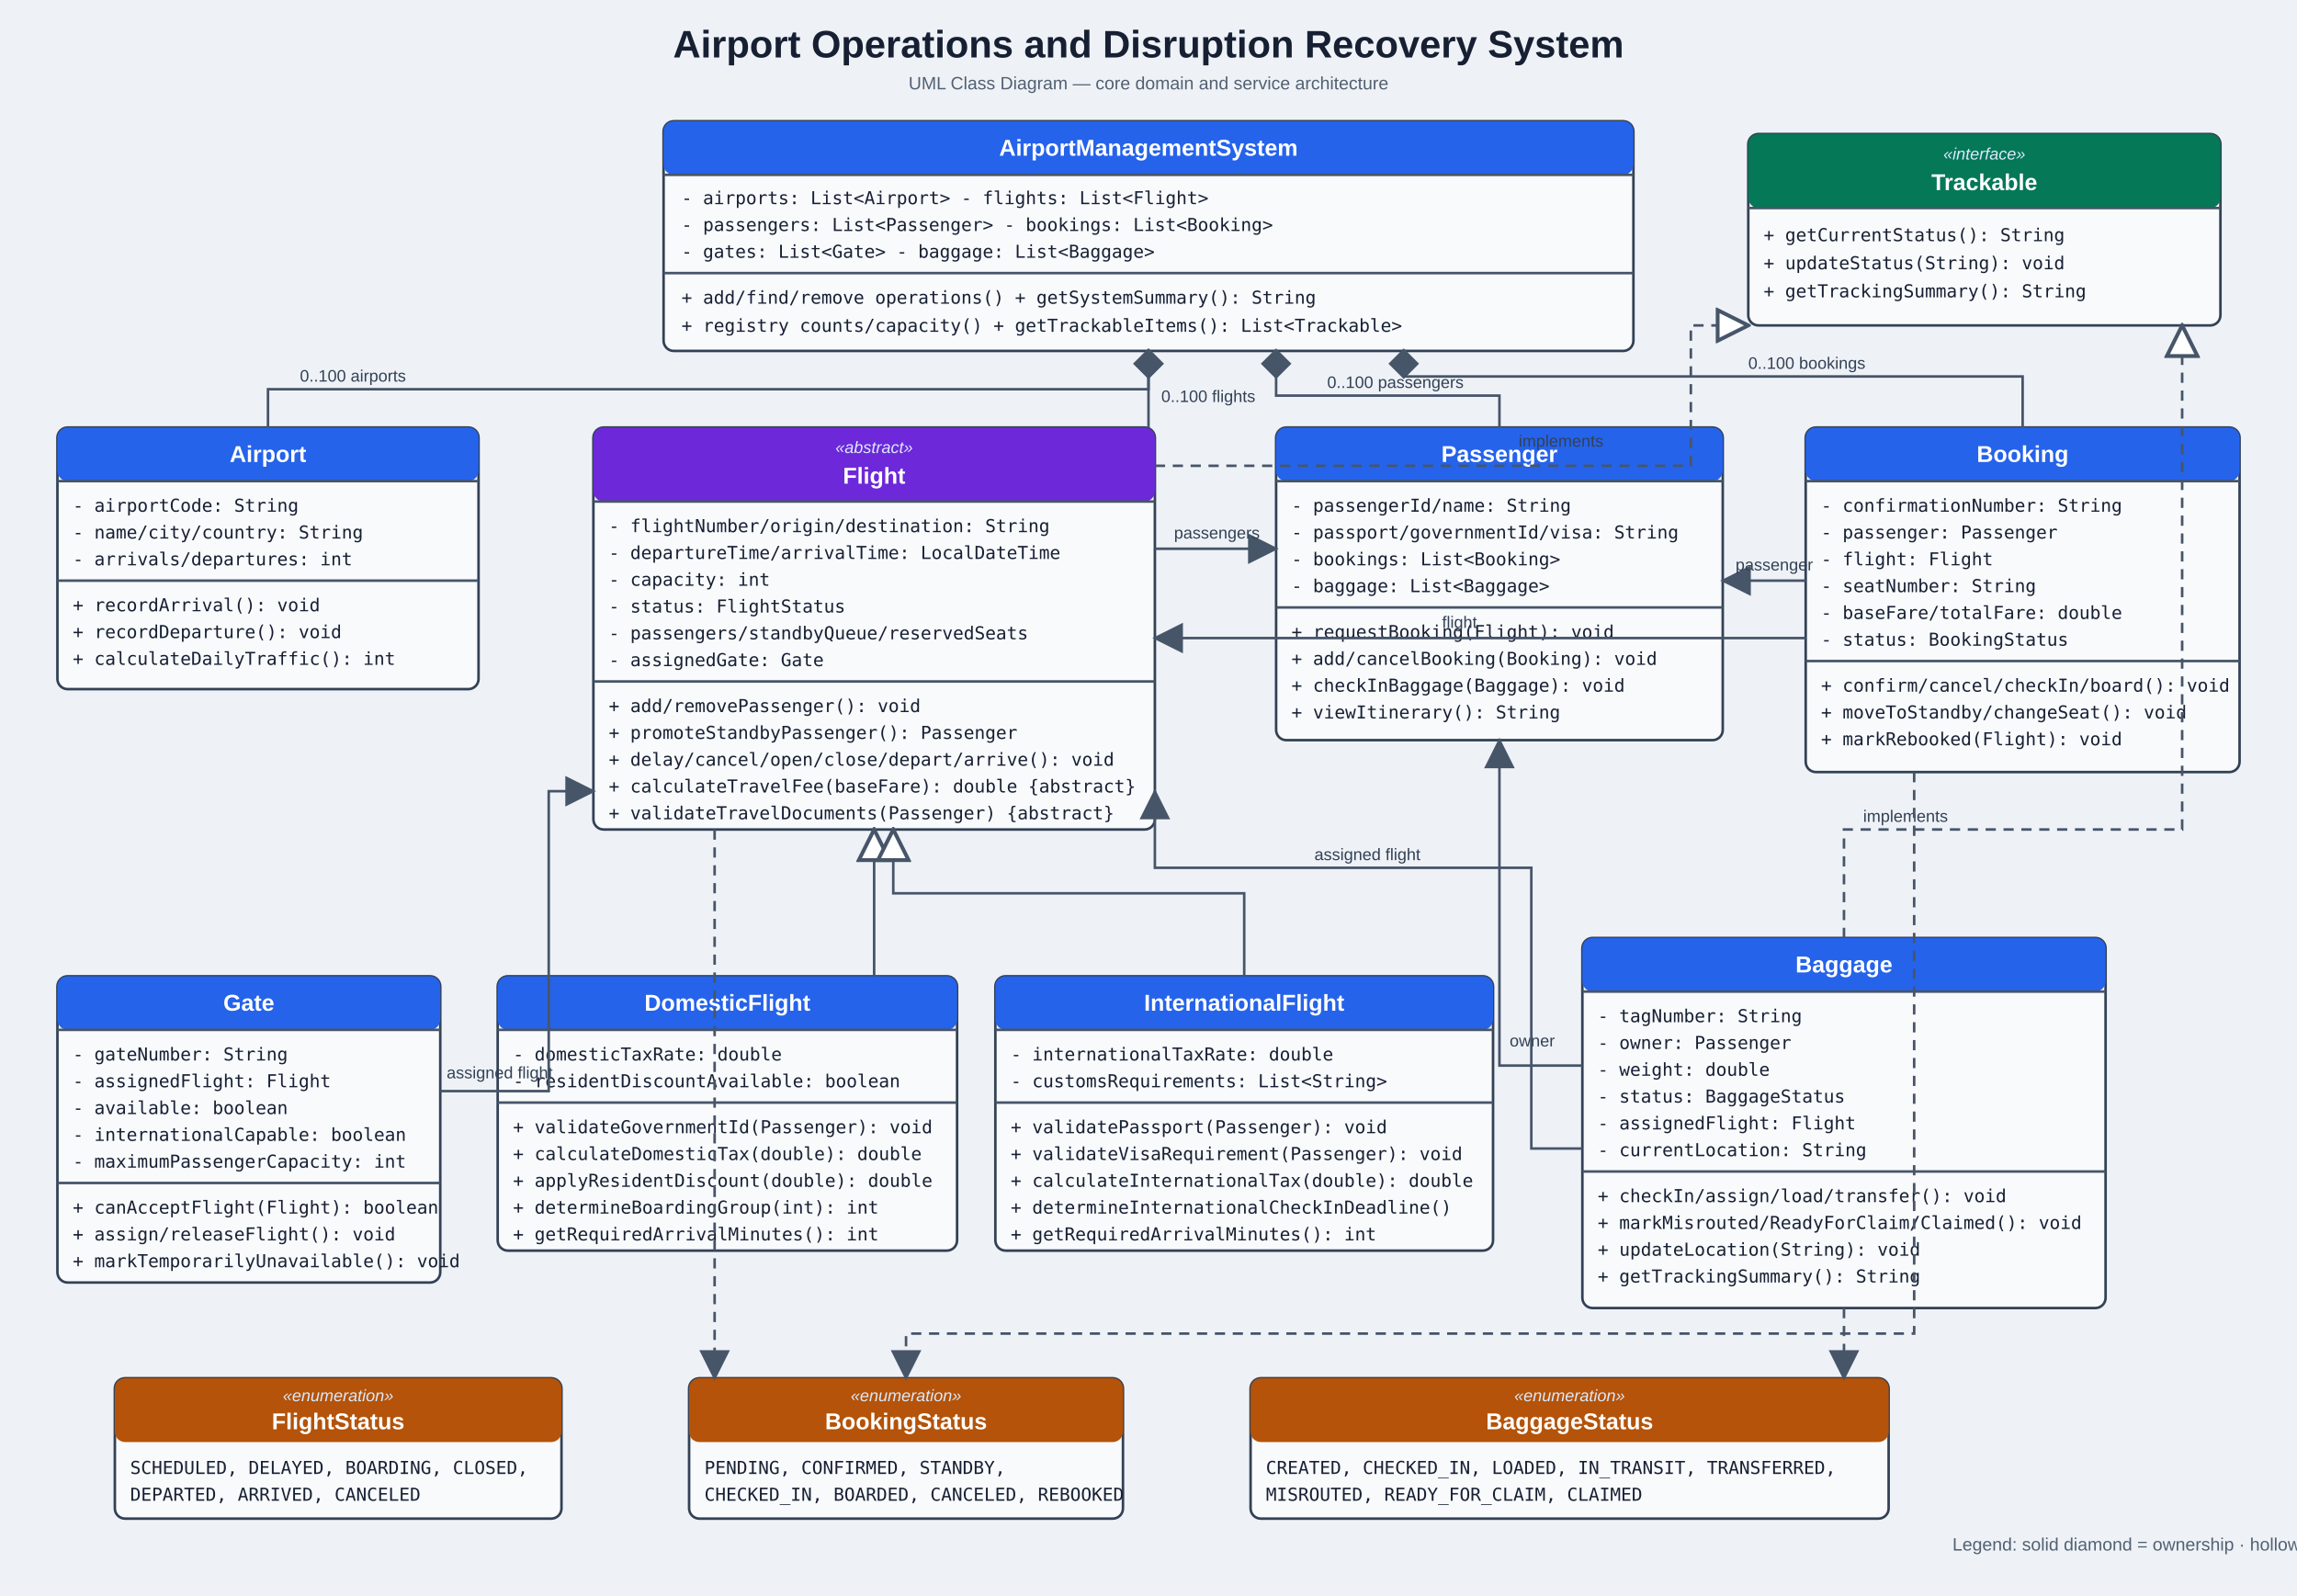
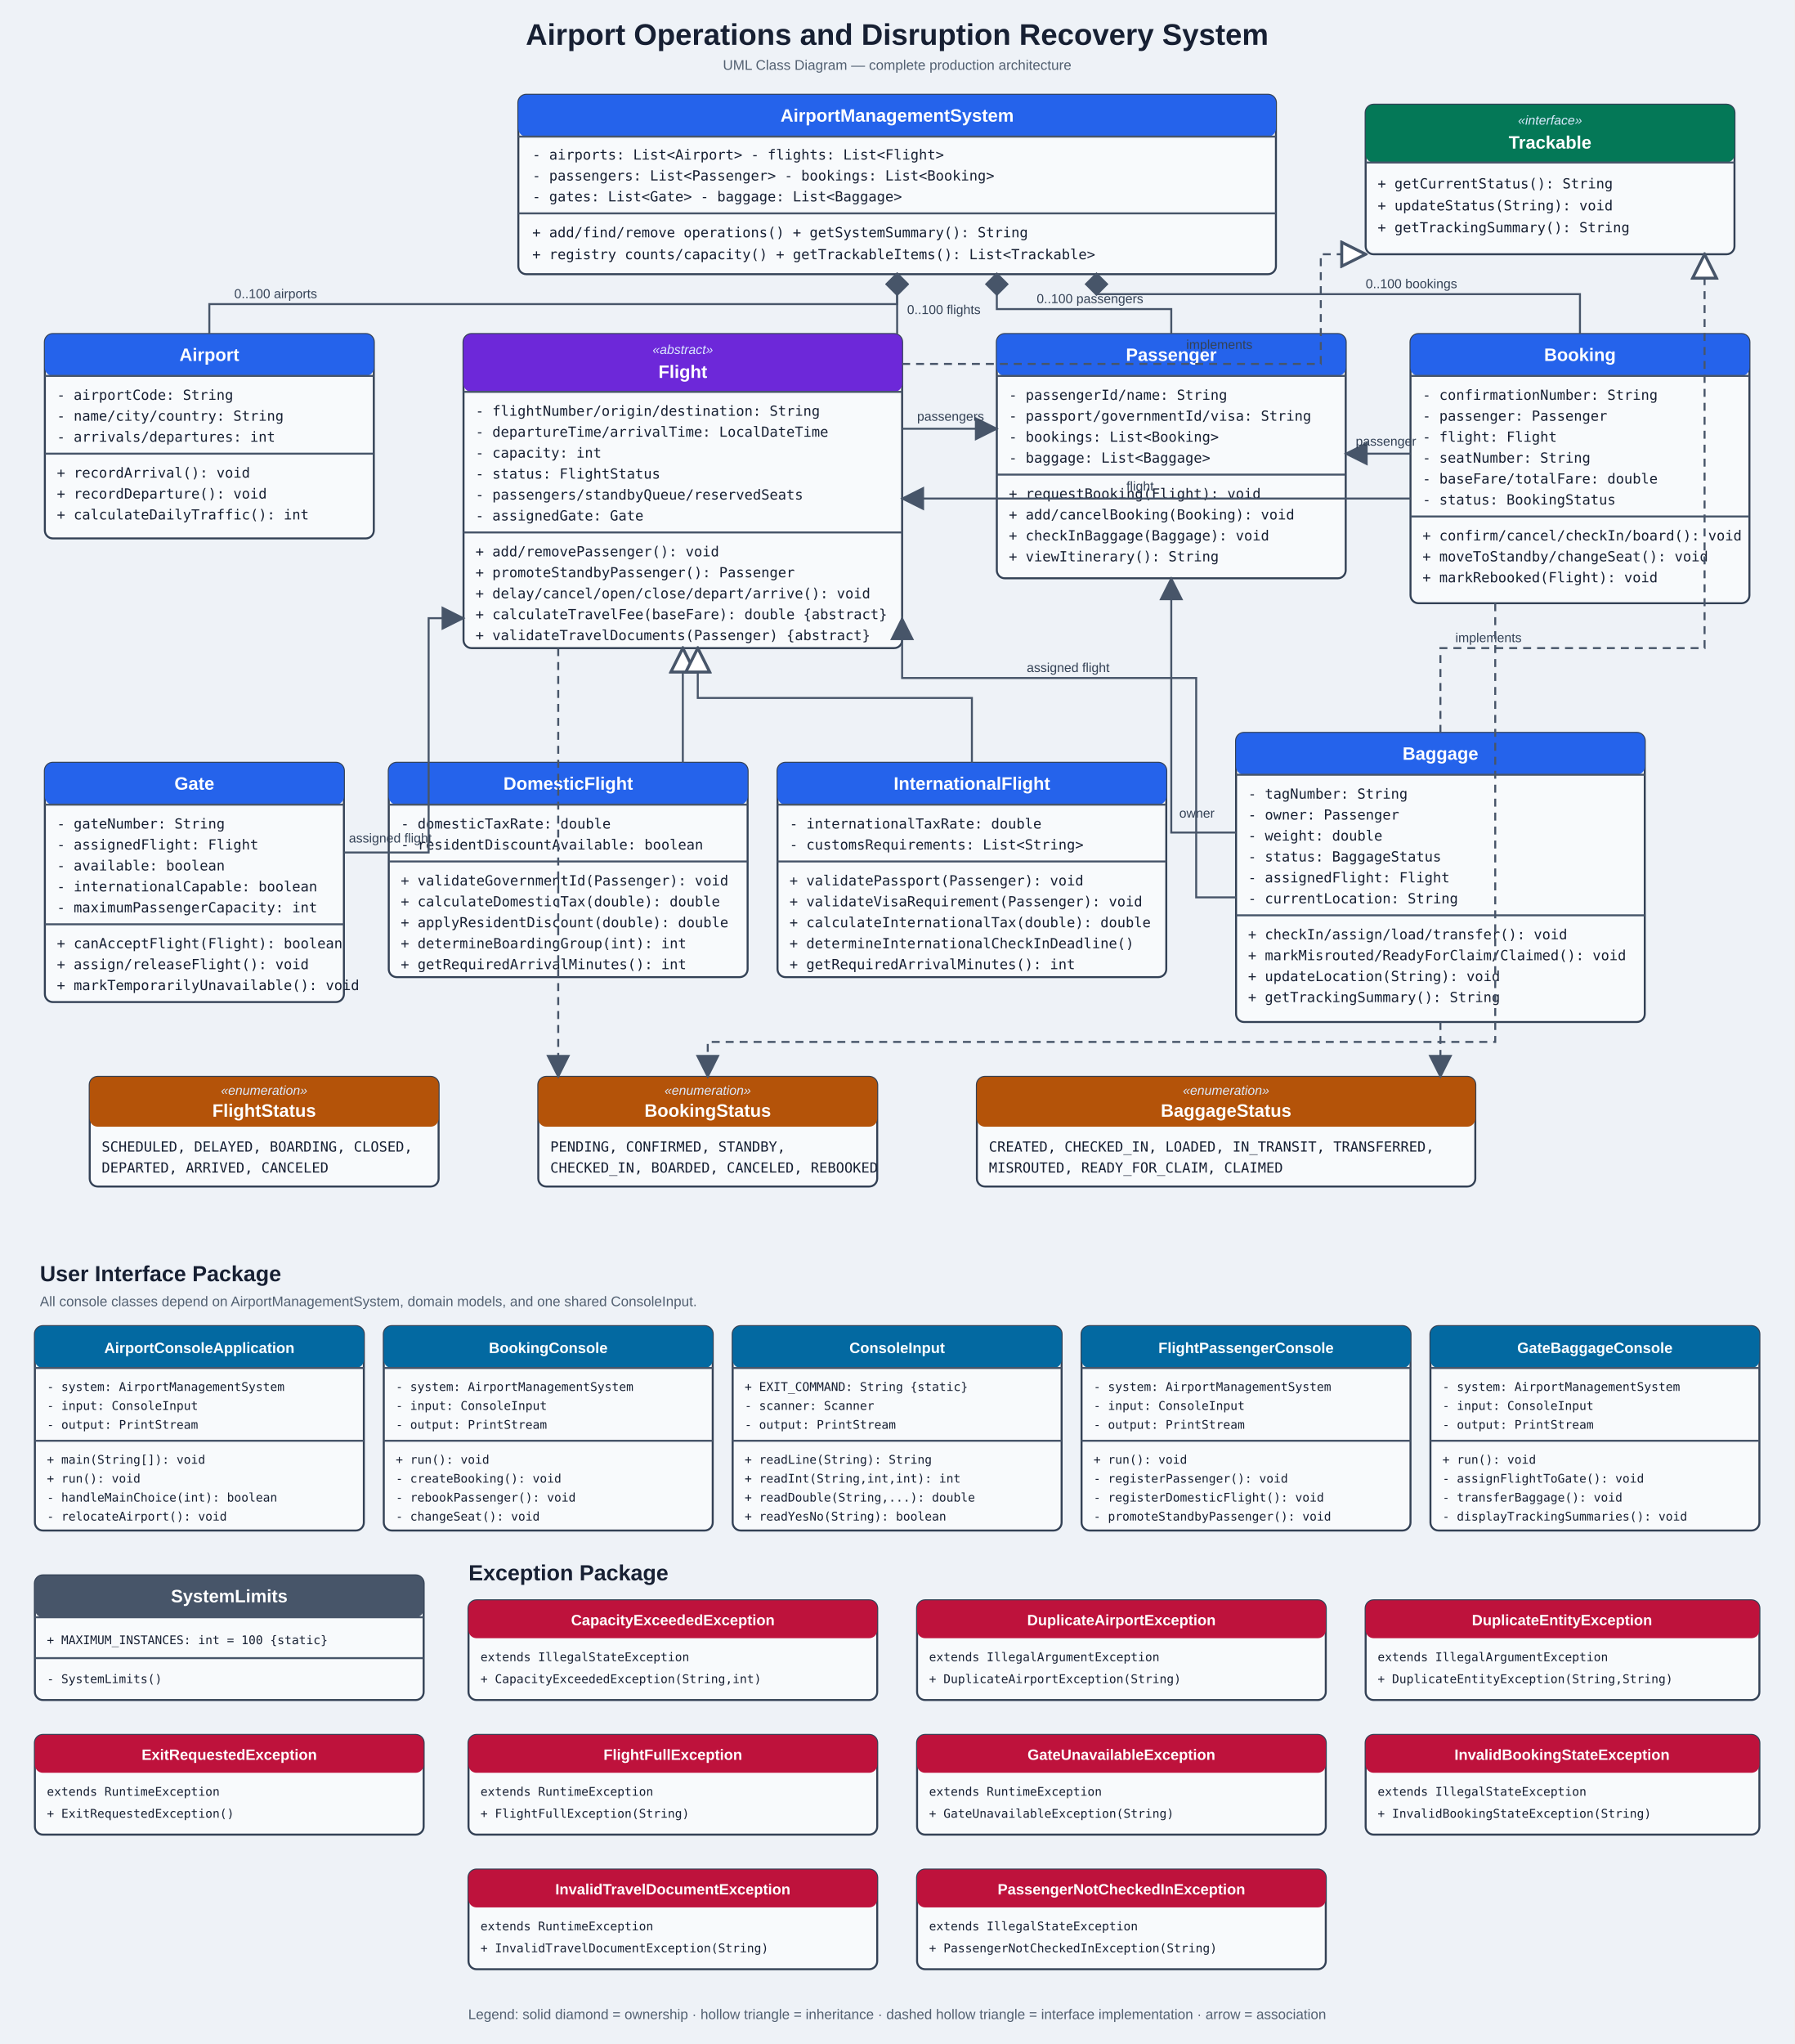
- <svg xmlns="http://www.w3.org/2000/svg" width="1800" height="1250" viewBox="0 0 1800 1250">
+ <svg xmlns="http://www.w3.org/2000/svg" width="1800" height="2050" viewBox="0 0 1800 2050">
  <defs>
    <style>
- .title{font:700 30px Arial;fill:#172033}.sub{font:14px Arial;fill:#526071}.name{font:700 18px Arial;fill:#fff}.stereo{font:italic 13px Arial;fill:#dbeafe}.body{font:14px monospace;fill:#172033}.label{font:13px Arial;fill:#334155}.box{fill:#f8fafc;stroke:#334155;stroke-width:2}.head{fill:#2563eb}.abstract{fill:#6d28d9}.interface{fill:#047857}.enum{fill:#b45309}.line{stroke:#475569;stroke-width:2;fill:none}.dash{stroke:#475569;stroke-width:2;fill:none;stroke-dasharray:8 6}
+ .title{font:700 30px Arial;fill:#172033}.sub{font:14px Arial;fill:#526071}.name{font:700 18px Arial;fill:#fff}.stereo{font:italic 13px Arial;fill:#dbeafe}.body{font:14px monospace;fill:#172033}.label{font:13px Arial;fill:#334155}.box{fill:#f8fafc;stroke:#334155;stroke-width:2}.head{fill:#2563eb}.abstract{fill:#6d28d9}.interface{fill:#047857}.enum{fill:#b45309}.uihead{fill:#0369a1}.confighead{fill:#475569}.exceptionhead{fill:#be123c}.smallname{font:700 15px Arial;fill:#fff}.smallbody{font:12px monospace;fill:#172033}.section{font:700 22px Arial;fill:#172033}.line{stroke:#475569;stroke-width:2;fill:none}.dash{stroke:#475569;stroke-width:2;fill:none;stroke-dasharray:8 6}
</style>
    <marker id="arrow" markerWidth="12" markerHeight="12" refX="11" refY="6" orient="auto">
      <path d="M0,0 L12,6 L0,12 z" fill="#475569" />
    </marker>
    <marker id="triangle" markerWidth="14" markerHeight="14" refX="13" refY="7" orient="auto">
      <path d="M1,1 L13,7 L1,13 z" fill="white" stroke="#475569" stroke-width="1.5" />
    </marker>
    <marker id="diamond" markerWidth="14" markerHeight="14" refX="2" refY="7" orient="auto">
      <path d="M1,7 L7,1 L13,7 L7,13 z" fill="#475569" />
    </marker>
  </defs>
-   <rect width="1800" height="1250" fill="#eef2f7" />
+   <rect width="1800" height="2050" fill="#eef2f7" />
  <text x="900" y="45" text-anchor="middle" class="title">Airport Operations and Disruption Recovery System</text>
-   <text x="900" y="70" text-anchor="middle" class="sub">UML Class Diagram — core domain and service architecture</text>
+   <text x="900" y="70" text-anchor="middle" class="sub">UML Class Diagram — complete production architecture</text>
  <g transform="translate(520 95)">
    <rect class="box" width="760" height="180" rx="8" />
    <rect class="head" width="760" height="42" rx="8" />
    <text x="380" y="27" text-anchor="middle" class="name">AirportManagementSystem</text>
    <line x1="0" y1="42" x2="760" y2="42" class="line" />
    <text x="14" y="65" class="body">- airports: List&lt;Airport&gt;       - flights: List&lt;Flight&gt;</text>
    <text x="14" y="86" class="body">- passengers: List&lt;Passenger&gt;   - bookings: List&lt;Booking&gt;</text>
    <text x="14" y="107" class="body">- gates: List&lt;Gate&gt;             - baggage: List&lt;Baggage&gt;</text>
    <line x1="0" y1="119" x2="760" y2="119" class="line" />
    <text x="14" y="143" class="body">+ add/find/remove operations()   + getSystemSummary(): String</text>
    <text x="14" y="165" class="body">+ registry counts/capacity()     + getTrackableItems(): List&lt;Trackable&gt;</text>
  </g>
  <g transform="translate(45 335)">
    <rect class="box" width="330" height="205" rx="8" />
    <rect class="head" width="330" height="42" rx="8" />
    <text x="165" y="27" text-anchor="middle" class="name">Airport</text>
    <line x1="0" y1="42" x2="330" y2="42" class="line" />
    <text x="12" y="66" class="body">- airportCode: String</text>
    <text x="12" y="87" class="body">- name/city/country: String</text>
    <text x="12" y="108" class="body">- arrivals/departures: int</text>
    <line x1="0" y1="120" x2="330" y2="120" class="line" />
    <text x="12" y="144" class="body">+ recordArrival(): void</text>
    <text x="12" y="165" class="body">+ recordDeparture(): void</text>
    <text x="12" y="186" class="body">+ calculateDailyTraffic(): int</text>
  </g>
  <g transform="translate(465 335)">
    <rect class="box" width="440" height="315" rx="8" />
    <rect class="abstract" width="440" height="58" rx="8" />
    <text x="220" y="20" text-anchor="middle" class="stereo">«abstract»</text>
    <text x="220" y="44" text-anchor="middle" class="name">Flight</text>
    <line x1="0" y1="58" x2="440" y2="58" class="line" />
    <text x="12" y="82" class="body">- flightNumber/origin/destination: String</text>
    <text x="12" y="103" class="body">- departureTime/arrivalTime: LocalDateTime</text>
    <text x="12" y="124" class="body">- capacity: int</text>
    <text x="12" y="145" class="body">- status: FlightStatus</text>
    <text x="12" y="166" class="body">- passengers/standbyQueue/reservedSeats</text>
    <text x="12" y="187" class="body">- assignedGate: Gate</text>
    <line x1="0" y1="199" x2="440" y2="199" class="line" />
    <text x="12" y="223" class="body">+ add/removePassenger(): void</text>
    <text x="12" y="244" class="body">+ promoteStandbyPassenger(): Passenger</text>
    <text x="12" y="265" class="body">+ delay/cancel/open/close/depart/arrive(): void</text>
    <text x="12" y="286" class="body">+ calculateTravelFee(baseFare): double {abstract}</text>
    <text x="12" y="307" class="body">+ validateTravelDocuments(Passenger) {abstract}</text>
  </g>
  <g transform="translate(1370 105)">
    <rect class="box" width="370" height="150" rx="8" />
    <rect class="interface" width="370" height="58" rx="8" />
    <text x="185" y="20" text-anchor="middle" class="stereo">«interface»</text>
    <text x="185" y="44" text-anchor="middle" class="name">Trackable</text>
    <line x1="0" y1="58" x2="370" y2="58" class="line" />
    <text x="12" y="84" class="body">+ getCurrentStatus(): String</text>
    <text x="12" y="106" class="body">+ updateStatus(String): void</text>
    <text x="12" y="128" class="body">+ getTrackingSummary(): String</text>
  </g>
  <g transform="translate(1000 335)">
    <rect class="box" width="350" height="245" rx="8" />
    <rect class="head" width="350" height="42" rx="8" />
    <text x="175" y="27" text-anchor="middle" class="name">Passenger</text>
    <line x1="0" y1="42" x2="350" y2="42" class="line" />
    <text x="12" y="66" class="body">- passengerId/name: String</text>
    <text x="12" y="87" class="body">- passport/governmentId/visa: String</text>
    <text x="12" y="108" class="body">- bookings: List&lt;Booking&gt;</text>
    <text x="12" y="129" class="body">- baggage: List&lt;Baggage&gt;</text>
    <line x1="0" y1="141" x2="350" y2="141" class="line" />
    <text x="12" y="165" class="body">+ requestBooking(Flight): void</text>
    <text x="12" y="186" class="body">+ add/cancelBooking(Booking): void</text>
    <text x="12" y="207" class="body">+ checkInBaggage(Baggage): void</text>
    <text x="12" y="228" class="body">+ viewItinerary(): String</text>
  </g>
  <g transform="translate(1415 335)">
    <rect class="box" width="340" height="270" rx="8" />
    <rect class="head" width="340" height="42" rx="8" />
    <text x="170" y="27" text-anchor="middle" class="name">Booking</text>
    <line x1="0" y1="42" x2="340" y2="42" class="line" />
    <text x="12" y="66" class="body">- confirmationNumber: String</text>
    <text x="12" y="87" class="body">- passenger: Passenger</text>
    <text x="12" y="108" class="body">- flight: Flight</text>
    <text x="12" y="129" class="body">- seatNumber: String</text>
    <text x="12" y="150" class="body">- baseFare/totalFare: double</text>
    <text x="12" y="171" class="body">- status: BookingStatus</text>
    <line x1="0" y1="183" x2="340" y2="183" class="line" />
    <text x="12" y="207" class="body">+ confirm/cancel/checkIn/board(): void</text>
    <text x="12" y="228" class="body">+ moveToStandby/changeSeat(): void</text>
    <text x="12" y="249" class="body">+ markRebooked(Flight): void</text>
  </g>
  <g transform="translate(390 765)">
    <rect class="box" width="360" height="215" rx="8" />
    <rect class="head" width="360" height="42" rx="8" />
    <text x="180" y="27" text-anchor="middle" class="name">DomesticFlight</text>
    <line x1="0" y1="42" x2="360" y2="42" class="line" />
    <text x="12" y="66" class="body">- domesticTaxRate: double</text>
    <text x="12" y="87" class="body">- residentDiscountAvailable: boolean</text>
    <line x1="0" y1="99" x2="360" y2="99" class="line" />
    <text x="12" y="123" class="body">+ validateGovernmentId(Passenger): void</text>
    <text x="12" y="144" class="body">+ calculateDomesticTax(double): double</text>
    <text x="12" y="165" class="body">+ applyResidentDiscount(double): double</text>
    <text x="12" y="186" class="body">+ determineBoardingGroup(int): int</text>
    <text x="12" y="207" class="body">+ getRequiredArrivalMinutes(): int</text>
  </g>
  <g transform="translate(780 765)">
    <rect class="box" width="390" height="215" rx="8" />
    <rect class="head" width="390" height="42" rx="8" />
    <text x="195" y="27" text-anchor="middle" class="name">InternationalFlight</text>
    <line x1="0" y1="42" x2="390" y2="42" class="line" />
    <text x="12" y="66" class="body">- internationalTaxRate: double</text>
    <text x="12" y="87" class="body">- customsRequirements: List&lt;String&gt;</text>
    <line x1="0" y1="99" x2="390" y2="99" class="line" />
    <text x="12" y="123" class="body">+ validatePassport(Passenger): void</text>
    <text x="12" y="144" class="body">+ validateVisaRequirement(Passenger): void</text>
    <text x="12" y="165" class="body">+ calculateInternationalTax(double): double</text>
    <text x="12" y="186" class="body">+ determineInternationalCheckInDeadline()</text>
    <text x="12" y="207" class="body">+ getRequiredArrivalMinutes(): int</text>
  </g>
  <g transform="translate(45 765)">
    <rect class="box" width="300" height="240" rx="8" />
    <rect class="head" width="300" height="42" rx="8" />
    <text x="150" y="27" text-anchor="middle" class="name">Gate</text>
    <line x1="0" y1="42" x2="300" y2="42" class="line" />
    <text x="12" y="66" class="body">- gateNumber: String</text>
    <text x="12" y="87" class="body">- assignedFlight: Flight</text>
    <text x="12" y="108" class="body">- available: boolean</text>
    <text x="12" y="129" class="body">- internationalCapable: boolean</text>
    <text x="12" y="150" class="body">- maximumPassengerCapacity: int</text>
    <line x1="0" y1="162" x2="300" y2="162" class="line" />
    <text x="12" y="186" class="body">+ canAcceptFlight(Flight): boolean</text>
    <text x="12" y="207" class="body">+ assign/releaseFlight(): void</text>
    <text x="12" y="228" class="body">+ markTemporarilyUnavailable(): void</text>
  </g>
  <g transform="translate(1240 735)">
    <rect class="box" width="410" height="290" rx="8" />
    <rect class="head" width="410" height="42" rx="8" />
    <text x="205" y="27" text-anchor="middle" class="name">Baggage</text>
    <line x1="0" y1="42" x2="410" y2="42" class="line" />
    <text x="12" y="66" class="body">- tagNumber: String</text>
    <text x="12" y="87" class="body">- owner: Passenger</text>
    <text x="12" y="108" class="body">- weight: double</text>
    <text x="12" y="129" class="body">- status: BaggageStatus</text>
    <text x="12" y="150" class="body">- assignedFlight: Flight</text>
    <text x="12" y="171" class="body">- currentLocation: String</text>
    <line x1="0" y1="183" x2="410" y2="183" class="line" />
    <text x="12" y="207" class="body">+ checkIn/assign/load/transfer(): void</text>
    <text x="12" y="228" class="body">+ markMisrouted/ReadyForClaim/Claimed(): void</text>
    <text x="12" y="249" class="body">+ updateLocation(String): void</text>
    <text x="12" y="270" class="body">+ getTrackingSummary(): String</text>
  </g>
  <g transform="translate(90 1080)">
    <rect class="box" width="350" height="110" rx="8" />
    <rect class="enum" width="350" height="50" rx="8" />
    <text x="175" y="18" text-anchor="middle" class="stereo">«enumeration»</text>
    <text x="175" y="40" text-anchor="middle" class="name">FlightStatus</text>
    <text x="12" y="75" class="body">SCHEDULED, DELAYED, BOARDING, CLOSED,</text>
    <text x="12" y="96" class="body">DEPARTED, ARRIVED, CANCELED</text>
  </g>
  <g transform="translate(540 1080)">
    <rect class="box" width="340" height="110" rx="8" />
    <rect class="enum" width="340" height="50" rx="8" />
    <text x="170" y="18" text-anchor="middle" class="stereo">«enumeration»</text>
    <text x="170" y="40" text-anchor="middle" class="name">BookingStatus</text>
    <text x="12" y="75" class="body">PENDING, CONFIRMED, STANDBY,</text>
    <text x="12" y="96" class="body">CHECKED_IN, BOARDED, CANCELED, REBOOKED</text>
  </g>
  <g transform="translate(980 1080)">
    <rect class="box" width="500" height="110" rx="8" />
    <rect class="enum" width="500" height="50" rx="8" />
    <text x="250" y="18" text-anchor="middle" class="stereo">«enumeration»</text>
    <text x="250" y="40" text-anchor="middle" class="name">BaggageStatus</text>
    <text x="12" y="75" class="body">CREATED, CHECKED_IN, LOADED, IN_TRANSIT, TRANSFERRED,</text>
    <text x="12" y="96" class="body">MISROUTED, READY_FOR_CLAIM, CLAIMED</text>
  </g>
  <path d="M900 275 L900 305 L210 305 L210 335" class="line" marker-start="url(#diamond)" />
  <text x="235" y="299" class="label">0..100 airports</text>
  <path d="M900 275 L900 335" class="line" marker-start="url(#diamond)" />
  <text x="910" y="315" class="label">0..100 flights</text>
  <path d="M1000 275 L1000 310 L1175 310 L1175 335" class="line" marker-start="url(#diamond)" />
  <text x="1040" y="304" class="label">0..100 passengers</text>
  <path d="M1100 275 L1100 295 L1585 295 L1585 335" class="line" marker-start="url(#diamond)" />
  <text x="1370" y="289" class="label">0..100 bookings</text>
  <path d="M685 765 L685 650" class="line" marker-end="url(#triangle)" />
  <path d="M975 765 L975 700 L700 700 L700 650" class="line" marker-end="url(#triangle)" />
  <path d="M905 430 L1000 430" class="line" marker-end="url(#arrow)" />
  <text x="920" y="422" class="label">passengers</text>
  <path d="M1415 455 L1350 455" class="line" marker-end="url(#arrow)" />
  <text x="1360" y="447" class="label">passenger</text>
  <path d="M1415 500 L905 500" class="line" marker-end="url(#arrow)" />
  <text x="1130" y="492" class="label">flight</text>
  <path d="M345 855 L430 855 L430 620 L465 620" class="line" marker-end="url(#arrow)" />
  <text x="350" y="845" class="label">assigned flight</text>
  <path d="M1240 835 L1175 835 L1175 580" class="line" marker-end="url(#arrow)" />
  <text x="1183" y="820" class="label">owner</text>
  <path d="M1240 900 L1200 900 L1200 680 L905 680 L905 620" class="line" marker-end="url(#arrow)" />
  <text x="1030" y="674" class="label">assigned flight</text>
  <path d="M905 365 L1325 365 L1325 255 L1370 255" class="dash" marker-end="url(#triangle)" />
  <text x="1190" y="350" class="label">implements</text>
  <path d="M1445 735 L1445 650 L1710 650 L1710 255" class="dash" marker-end="url(#triangle)" />
  <text x="1460" y="644" class="label">implements</text>
  <path d="M560 650 L560 1080" class="dash" marker-end="url(#arrow)" />
  <path d="M1500 605 L1500 1045 L710 1045 L710 1080" class="dash" marker-end="url(#arrow)" />
  <path d="M1445 1025 L1445 1080" class="dash" marker-end="url(#arrow)" />
-   <text x="1530" y="1215" class="sub">Legend: solid diamond = ownership · hollow triangle = inheritance/implementation · arrow = association</text>
+   <text x="40" y="1285" class="section">User Interface Package</text>
+   <text x="40" y="1310" class="sub">All console classes depend on AirportManagementSystem, domain models, and one shared ConsoleInput.</text>
+   <g transform="translate(35 1330)">
+     <rect class="box" width="330" height="205" rx="8" />
+     <rect class="uihead" width="330" height="42" rx="8" />
+     <text x="165" y="27" text-anchor="middle" class="smallname">AirportConsoleApplication</text>
+     <line x1="0" y1="42" x2="330" y2="42" class="line" />
+     <text x="12" y="65" class="smallbody">- system: AirportManagementSystem</text>
+     <text x="12" y="84" class="smallbody">- input: ConsoleInput</text>
+     <text x="12" y="103" class="smallbody">- output: PrintStream</text>
+     <line x1="0" y1="115" x2="330" y2="115" class="line" />
+     <text x="12" y="138" class="smallbody">+ main(String[]): void</text>
+     <text x="12" y="157" class="smallbody">+ run(): void</text>
+     <text x="12" y="176" class="smallbody">- handleMainChoice(int): boolean</text>
+     <text x="12" y="195" class="smallbody">- relocateAirport(): void</text>
+   </g>
+   <g transform="translate(385 1330)">
+     <rect class="box" width="330" height="205" rx="8" />
+     <rect class="uihead" width="330" height="42" rx="8" />
+     <text x="165" y="27" text-anchor="middle" class="smallname">BookingConsole</text>
+     <line x1="0" y1="42" x2="330" y2="42" class="line" />
+     <text x="12" y="65" class="smallbody">- system: AirportManagementSystem</text>
+     <text x="12" y="84" class="smallbody">- input: ConsoleInput</text>
+     <text x="12" y="103" class="smallbody">- output: PrintStream</text>
+     <line x1="0" y1="115" x2="330" y2="115" class="line" />
+     <text x="12" y="138" class="smallbody">+ run(): void</text>
+     <text x="12" y="157" class="smallbody">- createBooking(): void</text>
+     <text x="12" y="176" class="smallbody">- rebookPassenger(): void</text>
+     <text x="12" y="195" class="smallbody">- changeSeat(): void</text>
+   </g>
+   <g transform="translate(735 1330)">
+     <rect class="box" width="330" height="205" rx="8" />
+     <rect class="uihead" width="330" height="42" rx="8" />
+     <text x="165" y="27" text-anchor="middle" class="smallname">ConsoleInput</text>
+     <line x1="0" y1="42" x2="330" y2="42" class="line" />
+     <text x="12" y="65" class="smallbody">+ EXIT_COMMAND: String {static}</text>
+     <text x="12" y="84" class="smallbody">- scanner: Scanner</text>
+     <text x="12" y="103" class="smallbody">- output: PrintStream</text>
+     <line x1="0" y1="115" x2="330" y2="115" class="line" />
+     <text x="12" y="138" class="smallbody">+ readLine(String): String</text>
+     <text x="12" y="157" class="smallbody">+ readInt(String,int,int): int</text>
+     <text x="12" y="176" class="smallbody">+ readDouble(String,...): double</text>
+     <text x="12" y="195" class="smallbody">+ readYesNo(String): boolean</text>
+   </g>
+   <g transform="translate(1085 1330)">
+     <rect class="box" width="330" height="205" rx="8" />
+     <rect class="uihead" width="330" height="42" rx="8" />
+     <text x="165" y="27" text-anchor="middle" class="smallname">FlightPassengerConsole</text>
+     <line x1="0" y1="42" x2="330" y2="42" class="line" />
+     <text x="12" y="65" class="smallbody">- system: AirportManagementSystem</text>
+     <text x="12" y="84" class="smallbody">- input: ConsoleInput</text>
+     <text x="12" y="103" class="smallbody">- output: PrintStream</text>
+     <line x1="0" y1="115" x2="330" y2="115" class="line" />
+     <text x="12" y="138" class="smallbody">+ run(): void</text>
+     <text x="12" y="157" class="smallbody">- registerPassenger(): void</text>
+     <text x="12" y="176" class="smallbody">- registerDomesticFlight(): void</text>
+     <text x="12" y="195" class="smallbody">- promoteStandbyPassenger(): void</text>
+   </g>
+   <g transform="translate(1435 1330)">
+     <rect class="box" width="330" height="205" rx="8" />
+     <rect class="uihead" width="330" height="42" rx="8" />
+     <text x="165" y="27" text-anchor="middle" class="smallname">GateBaggageConsole</text>
+     <line x1="0" y1="42" x2="330" y2="42" class="line" />
+     <text x="12" y="65" class="smallbody">- system: AirportManagementSystem</text>
+     <text x="12" y="84" class="smallbody">- input: ConsoleInput</text>
+     <text x="12" y="103" class="smallbody">- output: PrintStream</text>
+     <line x1="0" y1="115" x2="330" y2="115" class="line" />
+     <text x="12" y="138" class="smallbody">+ run(): void</text>
+     <text x="12" y="157" class="smallbody">- assignFlightToGate(): void</text>
+     <text x="12" y="176" class="smallbody">- transferBaggage(): void</text>
+     <text x="12" y="195" class="smallbody">- displayTrackingSummaries(): void</text>
+   </g>
+   <g transform="translate(35 1580)">
+     <rect class="box" width="390" height="125" rx="8" />
+     <rect class="confighead" width="390" height="42" rx="8" />
+     <text x="195" y="27" text-anchor="middle" class="name">SystemLimits</text>
+     <line x1="0" y1="42" x2="390" y2="42" class="line" />
+     <text x="12" y="69" class="smallbody">+ MAXIMUM_INSTANCES: int = 100 {static}</text>
+     <line x1="0" y1="83" x2="390" y2="83" class="line" />
+     <text x="12" y="108" class="smallbody">- SystemLimits()</text>
+   </g>
+   <text x="470" y="1585" class="section">Exception Package</text>
+   <g transform="translate(470 1605)">
+     <rect class="box" width="410" height="100" rx="8" />
+     <rect class="exceptionhead" width="410" height="38" rx="8" />
+     <text x="205" y="25" text-anchor="middle" class="smallname">CapacityExceededException</text>
+     <text x="12" y="61" class="smallbody">extends IllegalStateException</text>
+     <text x="12" y="83" class="smallbody">+ CapacityExceededException(String,int)</text>
+   </g>
+   <g transform="translate(920 1605)">
+     <rect class="box" width="410" height="100" rx="8" />
+     <rect class="exceptionhead" width="410" height="38" rx="8" />
+     <text x="205" y="25" text-anchor="middle" class="smallname">DuplicateAirportException</text>
+     <text x="12" y="61" class="smallbody">extends IllegalArgumentException</text>
+     <text x="12" y="83" class="smallbody">+ DuplicateAirportException(String)</text>
+   </g>
+   <g transform="translate(1370 1605)">
+     <rect class="box" width="395" height="100" rx="8" />
+     <rect class="exceptionhead" width="395" height="38" rx="8" />
+     <text x="197" y="25" text-anchor="middle" class="smallname">DuplicateEntityException</text>
+     <text x="12" y="61" class="smallbody">extends IllegalArgumentException</text>
+     <text x="12" y="83" class="smallbody">+ DuplicateEntityException(String,String)</text>
+   </g>
+   <g transform="translate(35 1740)">
+     <rect class="box" width="390" height="100" rx="8" />
+     <rect class="exceptionhead" width="390" height="38" rx="8" />
+     <text x="195" y="25" text-anchor="middle" class="smallname">ExitRequestedException</text>
+     <text x="12" y="61" class="smallbody">extends RuntimeException</text>
+     <text x="12" y="83" class="smallbody">+ ExitRequestedException()</text>
+   </g>
+   <g transform="translate(470 1740)">
+     <rect class="box" width="410" height="100" rx="8" />
+     <rect class="exceptionhead" width="410" height="38" rx="8" />
+     <text x="205" y="25" text-anchor="middle" class="smallname">FlightFullException</text>
+     <text x="12" y="61" class="smallbody">extends RuntimeException</text>
+     <text x="12" y="83" class="smallbody">+ FlightFullException(String)</text>
+   </g>
+   <g transform="translate(920 1740)">
+     <rect class="box" width="410" height="100" rx="8" />
+     <rect class="exceptionhead" width="410" height="38" rx="8" />
+     <text x="205" y="25" text-anchor="middle" class="smallname">GateUnavailableException</text>
+     <text x="12" y="61" class="smallbody">extends RuntimeException</text>
+     <text x="12" y="83" class="smallbody">+ GateUnavailableException(String)</text>
+   </g>
+   <g transform="translate(1370 1740)">
+     <rect class="box" width="395" height="100" rx="8" />
+     <rect class="exceptionhead" width="395" height="38" rx="8" />
+     <text x="197" y="25" text-anchor="middle" class="smallname">InvalidBookingStateException</text>
+     <text x="12" y="61" class="smallbody">extends IllegalStateException</text>
+     <text x="12" y="83" class="smallbody">+ InvalidBookingStateException(String)</text>
+   </g>
+   <g transform="translate(470 1875)">
+     <rect class="box" width="410" height="100" rx="8" />
+     <rect class="exceptionhead" width="410" height="38" rx="8" />
+     <text x="205" y="25" text-anchor="middle" class="smallname">InvalidTravelDocumentException</text>
+     <text x="12" y="61" class="smallbody">extends RuntimeException</text>
+     <text x="12" y="83" class="smallbody">+ InvalidTravelDocumentException(String)</text>
+   </g>
+   <g transform="translate(920 1875)">
+     <rect class="box" width="410" height="100" rx="8" />
+     <rect class="exceptionhead" width="410" height="38" rx="8" />
+     <text x="205" y="25" text-anchor="middle" class="smallname">PassengerNotCheckedInException</text>
+     <text x="12" y="61" class="smallbody">extends IllegalStateException</text>
+     <text x="12" y="83" class="smallbody">+ PassengerNotCheckedInException(String)</text>
+   </g>
+   <text x="900" y="2025" text-anchor="middle" class="sub">Legend: solid diamond = ownership · hollow triangle = inheritance · dashed hollow triangle = interface implementation · arrow = association</text>
</svg>
